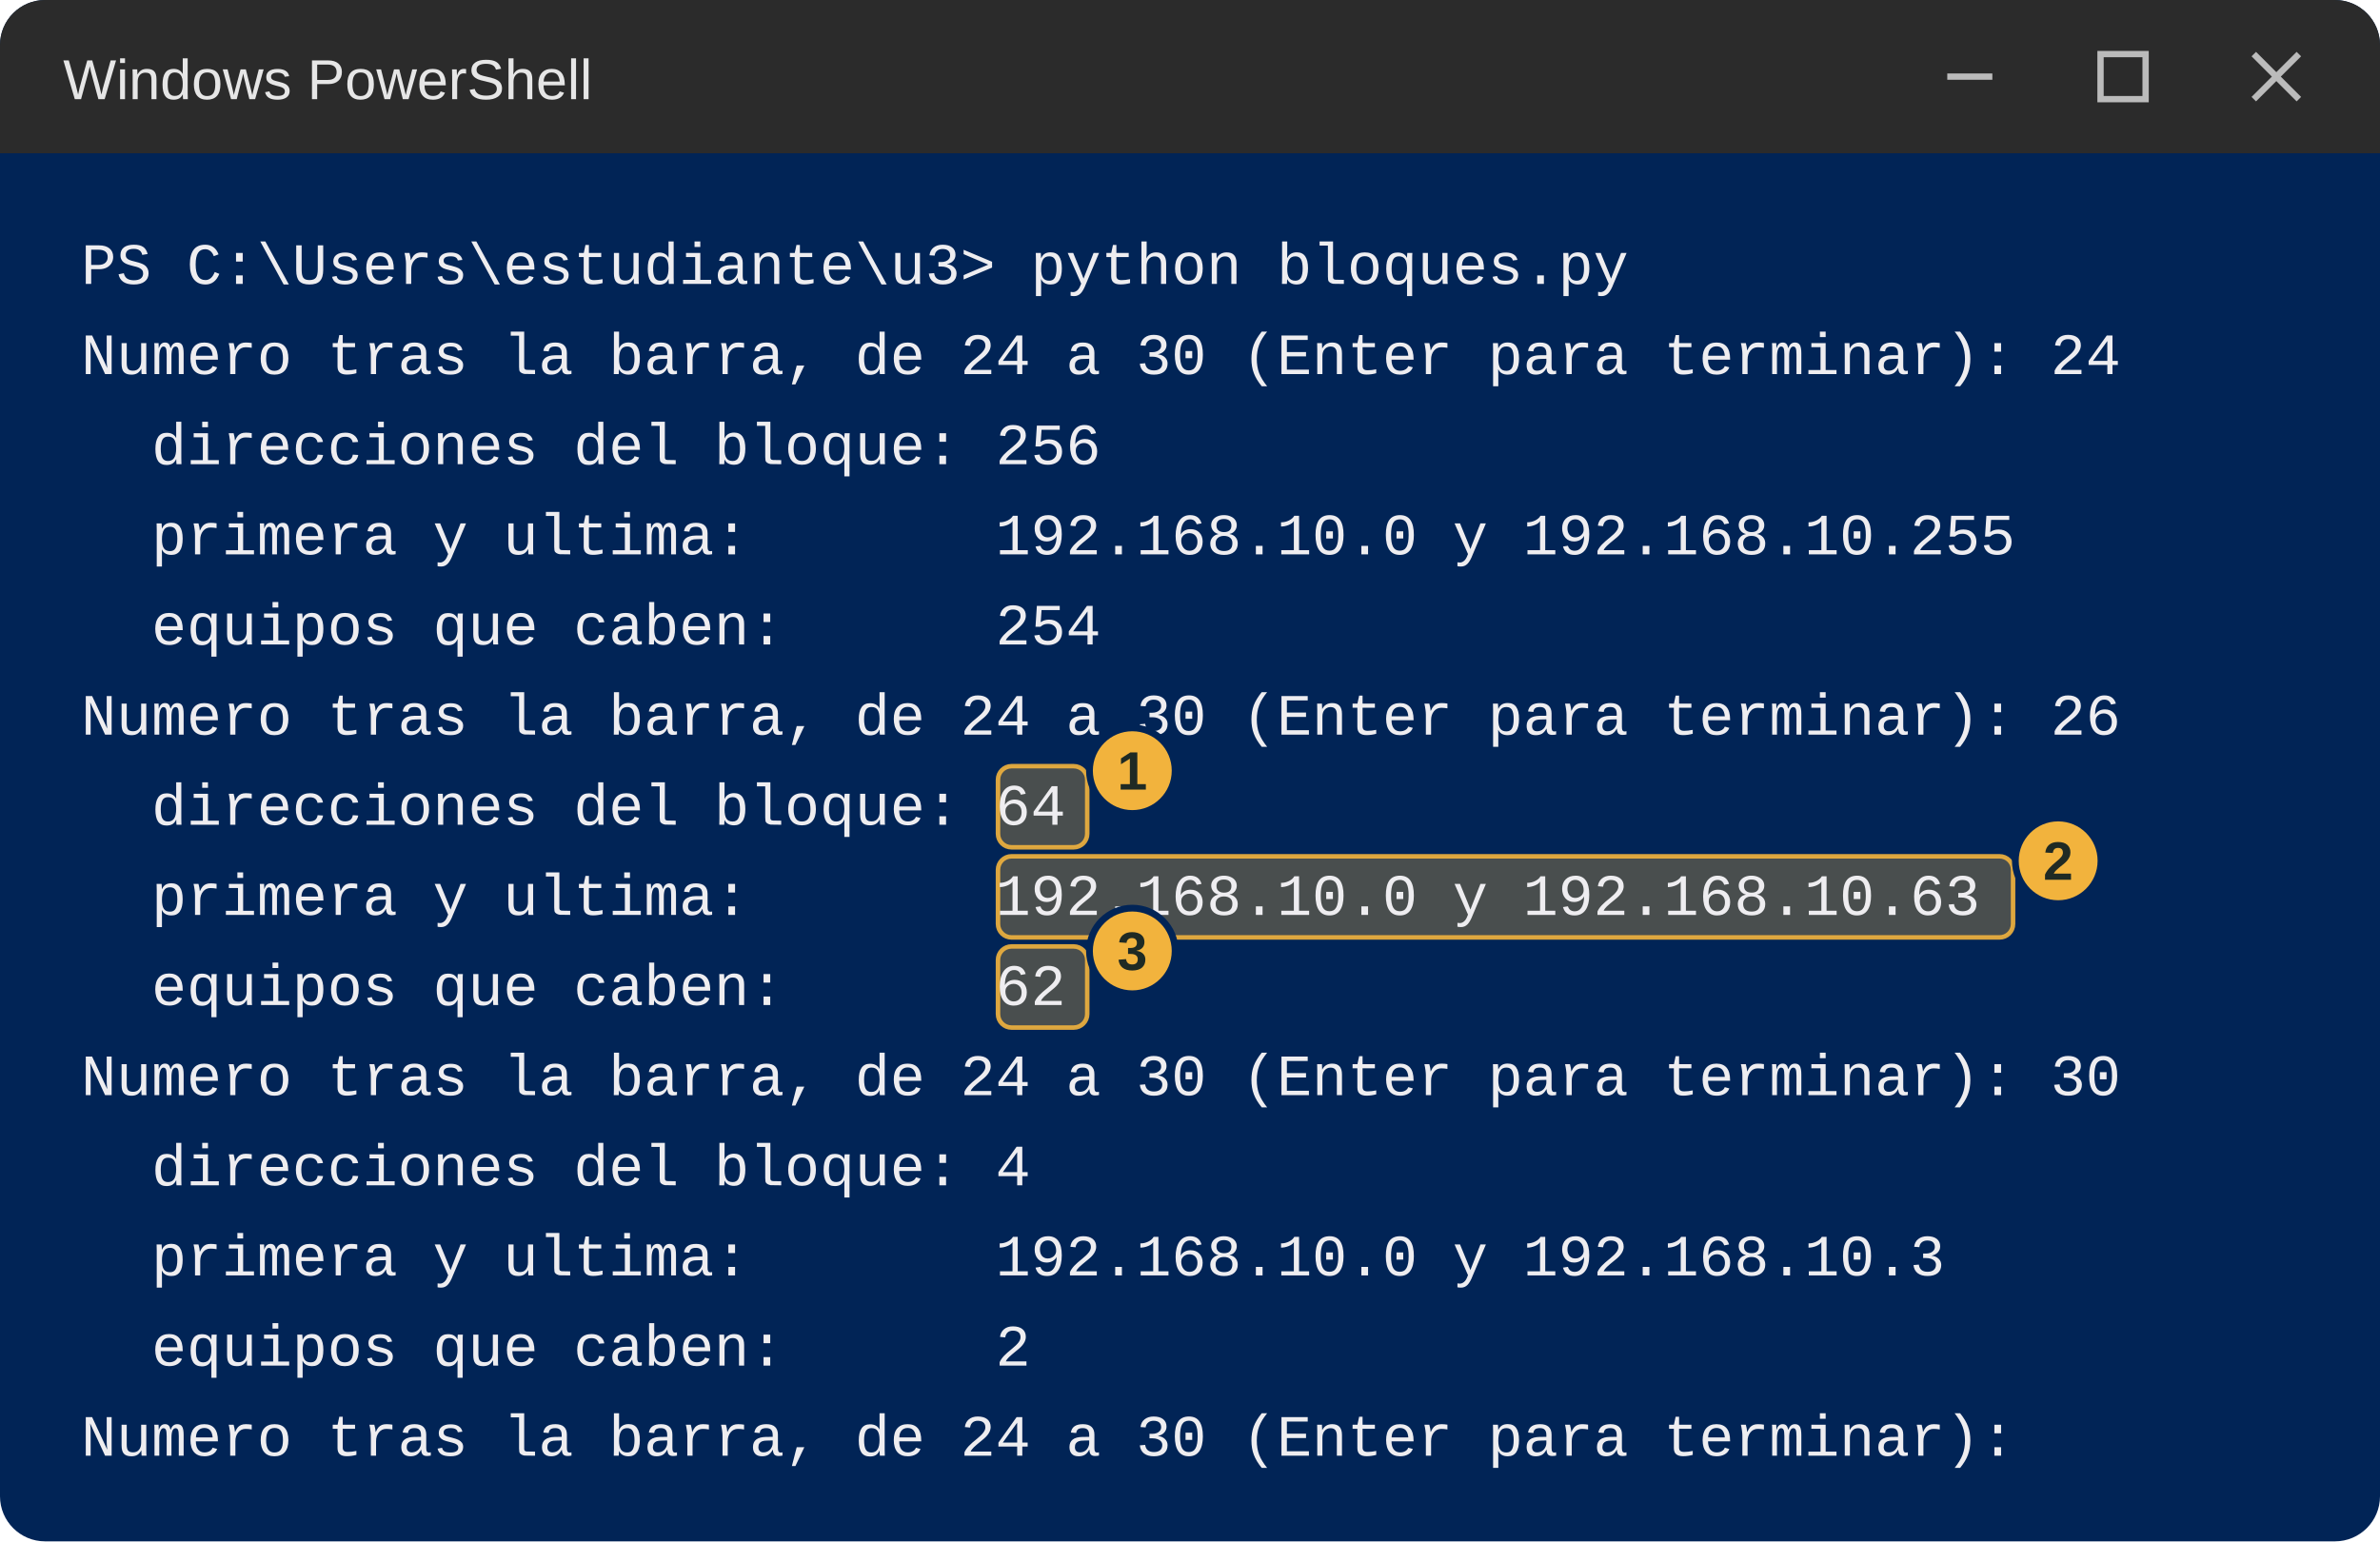
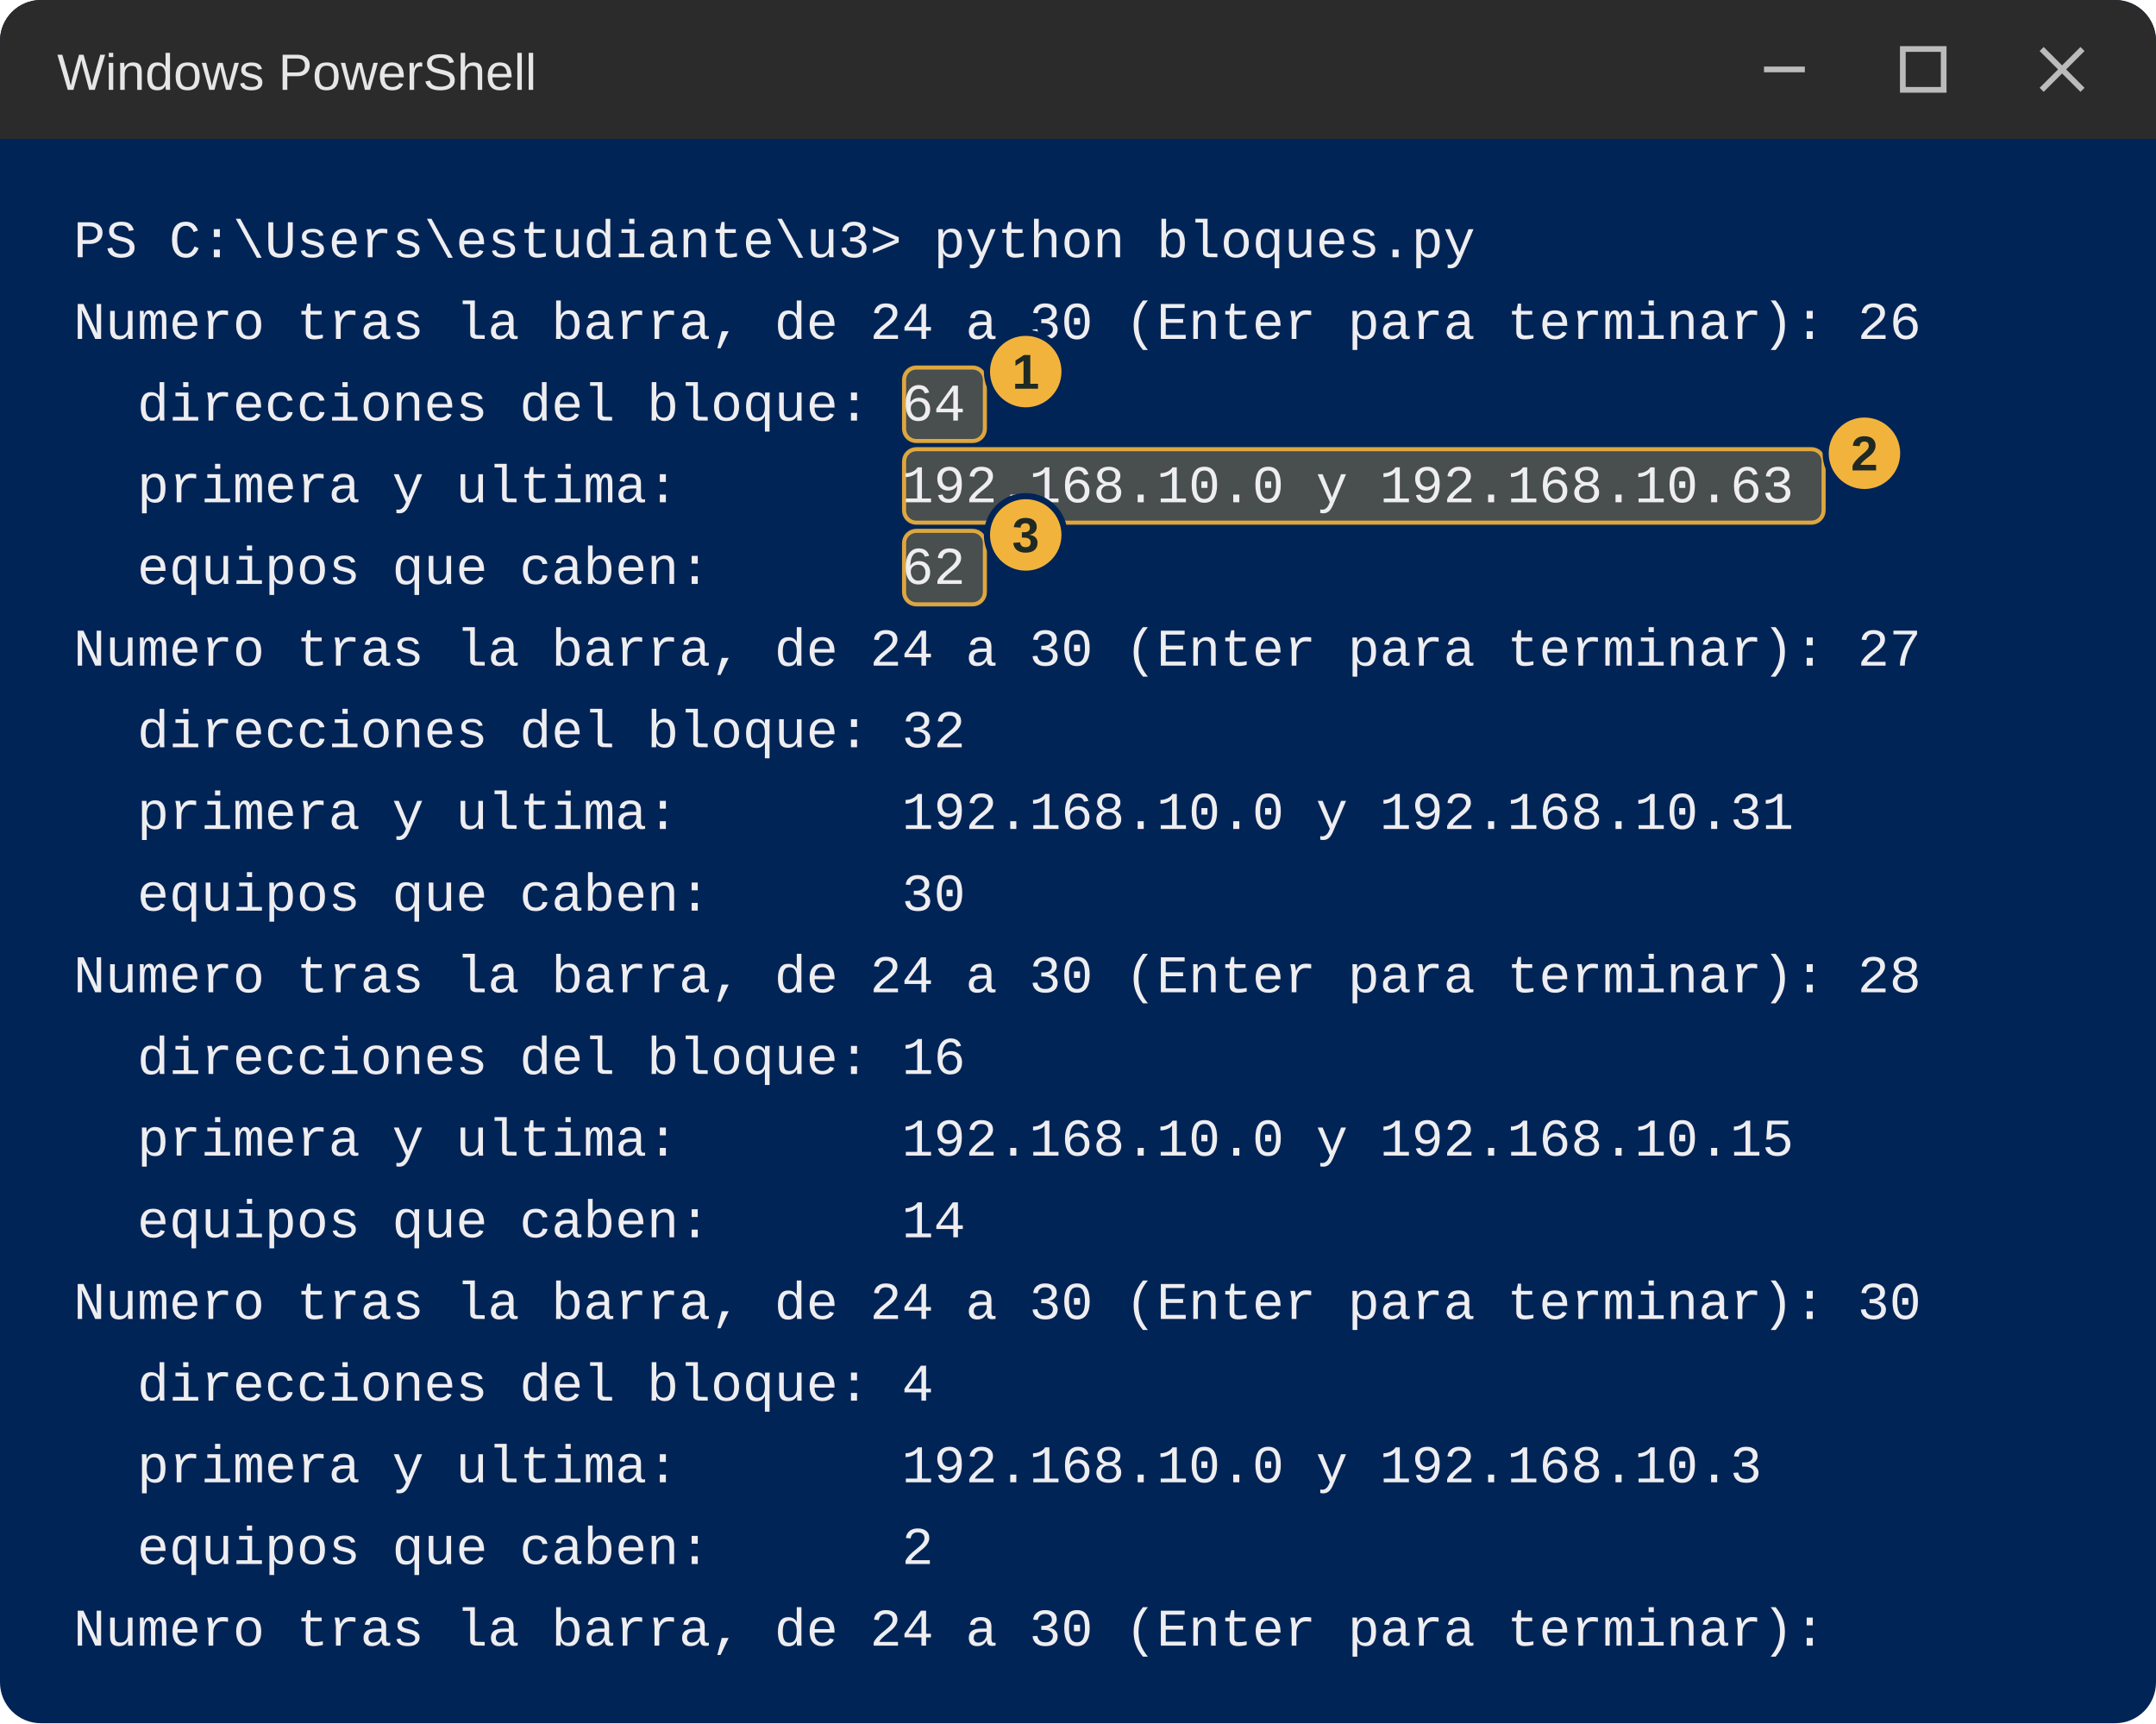
- <svg xmlns="http://www.w3.org/2000/svg" viewBox="0 0 528 342" width="528" height="342" role="img" aria-labelledby="t d">
+ <svg xmlns="http://www.w3.org/2000/svg" viewBox="0 0 528 422" width="528" height="422" role="img" aria-labelledby="t d">
  <g transform="translate(0,0)">
-     <rect width="528" height="342" rx="10" fill="#012456" />
+     <rect width="528" height="422" rx="10" fill="#012456" />
    <path d="M0,10 a10,10 0 0 1 10,-10 H518 a10,10 0 0 1 10,10 V34 H0 Z" fill="#2b2b2b" />
    <text x="14" y="22" font-family="Segoe UI, Arial, sans-serif" font-size="12.5" fill="#e6e6e6">Windows PowerShell</text>
    <g stroke="#bbbbbb" stroke-width="1.4" fill="none">
      <path d="M432,17 h10" />
      <rect x="466" y="12" width="10" height="10" />
      <path d="M500,12 l10,10 M510,12 l-10,10" />
    </g>
-     <rect x="221.4" y="170" width="19.8" height="18" rx="3" fill="#f2b33d" fill-opacity="0.30" stroke="#f2b33d" stroke-opacity="0.9" />
-     <rect x="221.4" y="190" width="225.2" height="18" rx="3" fill="#f2b33d" fill-opacity="0.30" stroke="#f2b33d" stroke-opacity="0.9" />
-     <rect x="221.4" y="210" width="19.8" height="18" rx="3" fill="#f2b33d" fill-opacity="0.30" stroke="#f2b33d" stroke-opacity="0.9" />
+     <rect x="221.4" y="90" width="19.8" height="18" rx="3" fill="#f2b33d" fill-opacity="0.30" stroke="#f2b33d" stroke-opacity="0.9" />
+     <rect x="221.4" y="110" width="225.2" height="18" rx="3" fill="#f2b33d" fill-opacity="0.30" stroke="#f2b33d" stroke-opacity="0.9" />
+     <rect x="221.4" y="130" width="19.8" height="18" rx="3" fill="#f2b33d" fill-opacity="0.30" stroke="#f2b33d" stroke-opacity="0.9" />
    <g font-family="Consolas, 'Cascadia Mono', 'Courier New', monospace" font-size="13" fill="#eeedf0">
      <text x="18" y="63" textLength="347.6" lengthAdjust="spacing" style="white-space:pre" xml:space="preserve">PS C:\Users\estudiante\u3&gt; python bloques.py</text>
-       <text x="18" y="83" textLength="458.2" lengthAdjust="spacing" style="white-space:pre" xml:space="preserve">Numero tras la barra, de 24 a 30 (Enter para terminar): 24</text>
-       <text x="18" y="103" textLength="229.1" lengthAdjust="spacing" style="white-space:pre" xml:space="preserve">  direcciones del bloque: 256</text>
-       <text x="18" y="123" textLength="434.5" lengthAdjust="spacing" style="white-space:pre" xml:space="preserve">  primera y ultima:       192.168.10.0 y 192.168.10.255</text>
-       <text x="18" y="143" textLength="229.1" lengthAdjust="spacing" style="white-space:pre" xml:space="preserve">  equipos que caben:      254</text>
-       <text x="18" y="163" textLength="458.2" lengthAdjust="spacing" style="white-space:pre" xml:space="preserve">Numero tras la barra, de 24 a 30 (Enter para terminar): 26</text>
-       <text x="18" y="183" textLength="221.2" lengthAdjust="spacing" style="white-space:pre" xml:space="preserve">  direcciones del bloque: 64</text>
-       <text x="18" y="203" textLength="426.6" lengthAdjust="spacing" style="white-space:pre" xml:space="preserve">  primera y ultima:       192.168.10.0 y 192.168.10.63</text>
-       <text x="18" y="223" textLength="221.2" lengthAdjust="spacing" style="white-space:pre" xml:space="preserve">  equipos que caben:      62</text>
-       <text x="18" y="243" textLength="458.2" lengthAdjust="spacing" style="white-space:pre" xml:space="preserve">Numero tras la barra, de 24 a 30 (Enter para terminar): 30</text>
-       <text x="18" y="263" textLength="213.3" lengthAdjust="spacing" style="white-space:pre" xml:space="preserve">  direcciones del bloque: 4</text>
-       <text x="18" y="283" textLength="418.7" lengthAdjust="spacing" style="white-space:pre" xml:space="preserve">  primera y ultima:       192.168.10.0 y 192.168.10.3</text>
-       <text x="18" y="303" textLength="213.3" lengthAdjust="spacing" style="white-space:pre" xml:space="preserve">  equipos que caben:      2</text>
-       <text x="18" y="323" textLength="434.5" lengthAdjust="spacing" style="white-space:pre" xml:space="preserve">Numero tras la barra, de 24 a 30 (Enter para terminar):</text>
+       <text x="18" y="83" textLength="458.2" lengthAdjust="spacing" style="white-space:pre" xml:space="preserve">Numero tras la barra, de 24 a 30 (Enter para terminar): 26</text>
+       <text x="18" y="103" textLength="221.2" lengthAdjust="spacing" style="white-space:pre" xml:space="preserve">  direcciones del bloque: 64</text>
+       <text x="18" y="123" textLength="426.6" lengthAdjust="spacing" style="white-space:pre" xml:space="preserve">  primera y ultima:       192.168.10.0 y 192.168.10.63</text>
+       <text x="18" y="143" textLength="221.2" lengthAdjust="spacing" style="white-space:pre" xml:space="preserve">  equipos que caben:      62</text>
+       <text x="18" y="163" textLength="458.2" lengthAdjust="spacing" style="white-space:pre" xml:space="preserve">Numero tras la barra, de 24 a 30 (Enter para terminar): 27</text>
+       <text x="18" y="183" textLength="221.2" lengthAdjust="spacing" style="white-space:pre" xml:space="preserve">  direcciones del bloque: 32</text>
+       <text x="18" y="203" textLength="426.6" lengthAdjust="spacing" style="white-space:pre" xml:space="preserve">  primera y ultima:       192.168.10.0 y 192.168.10.31</text>
+       <text x="18" y="223" textLength="221.2" lengthAdjust="spacing" style="white-space:pre" xml:space="preserve">  equipos que caben:      30</text>
+       <text x="18" y="243" textLength="458.2" lengthAdjust="spacing" style="white-space:pre" xml:space="preserve">Numero tras la barra, de 24 a 30 (Enter para terminar): 28</text>
+       <text x="18" y="263" textLength="221.2" lengthAdjust="spacing" style="white-space:pre" xml:space="preserve">  direcciones del bloque: 16</text>
+       <text x="18" y="283" textLength="426.6" lengthAdjust="spacing" style="white-space:pre" xml:space="preserve">  primera y ultima:       192.168.10.0 y 192.168.10.15</text>
+       <text x="18" y="303" textLength="221.2" lengthAdjust="spacing" style="white-space:pre" xml:space="preserve">  equipos que caben:      14</text>
+       <text x="18" y="323" textLength="458.2" lengthAdjust="spacing" style="white-space:pre" xml:space="preserve">Numero tras la barra, de 24 a 30 (Enter para terminar): 30</text>
+       <text x="18" y="343" textLength="213.3" lengthAdjust="spacing" style="white-space:pre" xml:space="preserve">  direcciones del bloque: 4</text>
+       <text x="18" y="363" textLength="418.7" lengthAdjust="spacing" style="white-space:pre" xml:space="preserve">  primera y ultima:       192.168.10.0 y 192.168.10.3</text>
+       <text x="18" y="383" textLength="213.3" lengthAdjust="spacing" style="white-space:pre" xml:space="preserve">  equipos que caben:      2</text>
+       <text x="18" y="403" textLength="434.5" lengthAdjust="spacing" style="white-space:pre" xml:space="preserve">Numero tras la barra, de 24 a 30 (Enter para terminar):</text>
    </g>
-     <circle cx="251.2" cy="171.0" r="9.5" fill="#f2b33d" stroke="#012456" stroke-width="1.5" />
-     <text x="251.2" y="175.2" text-anchor="middle" font-family="Segoe UI, Arial, sans-serif" font-size="12" font-weight="700" fill="#1f2a24">1</text>
-     <circle cx="456.6" cy="191.0" r="9.5" fill="#f2b33d" stroke="#012456" stroke-width="1.5" />
-     <text x="456.6" y="195.2" text-anchor="middle" font-family="Segoe UI, Arial, sans-serif" font-size="12" font-weight="700" fill="#1f2a24">2</text>
-     <circle cx="251.2" cy="211.0" r="9.5" fill="#f2b33d" stroke="#012456" stroke-width="1.5" />
-     <text x="251.2" y="215.2" text-anchor="middle" font-family="Segoe UI, Arial, sans-serif" font-size="12" font-weight="700" fill="#1f2a24">3</text>
+     <circle cx="251.2" cy="91.0" r="9.5" fill="#f2b33d" stroke="#012456" stroke-width="1.5" />
+     <text x="251.2" y="95.2" text-anchor="middle" font-family="Segoe UI, Arial, sans-serif" font-size="12" font-weight="700" fill="#1f2a24">1</text>
+     <circle cx="456.6" cy="111.0" r="9.5" fill="#f2b33d" stroke="#012456" stroke-width="1.5" />
+     <text x="456.6" y="115.2" text-anchor="middle" font-family="Segoe UI, Arial, sans-serif" font-size="12" font-weight="700" fill="#1f2a24">2</text>
+     <circle cx="251.2" cy="131.0" r="9.5" fill="#f2b33d" stroke="#012456" stroke-width="1.5" />
+     <text x="251.2" y="135.2" text-anchor="middle" font-family="Segoe UI, Arial, sans-serif" font-size="12" font-weight="700" fill="#1f2a24">3</text>
  </g>
</svg>
